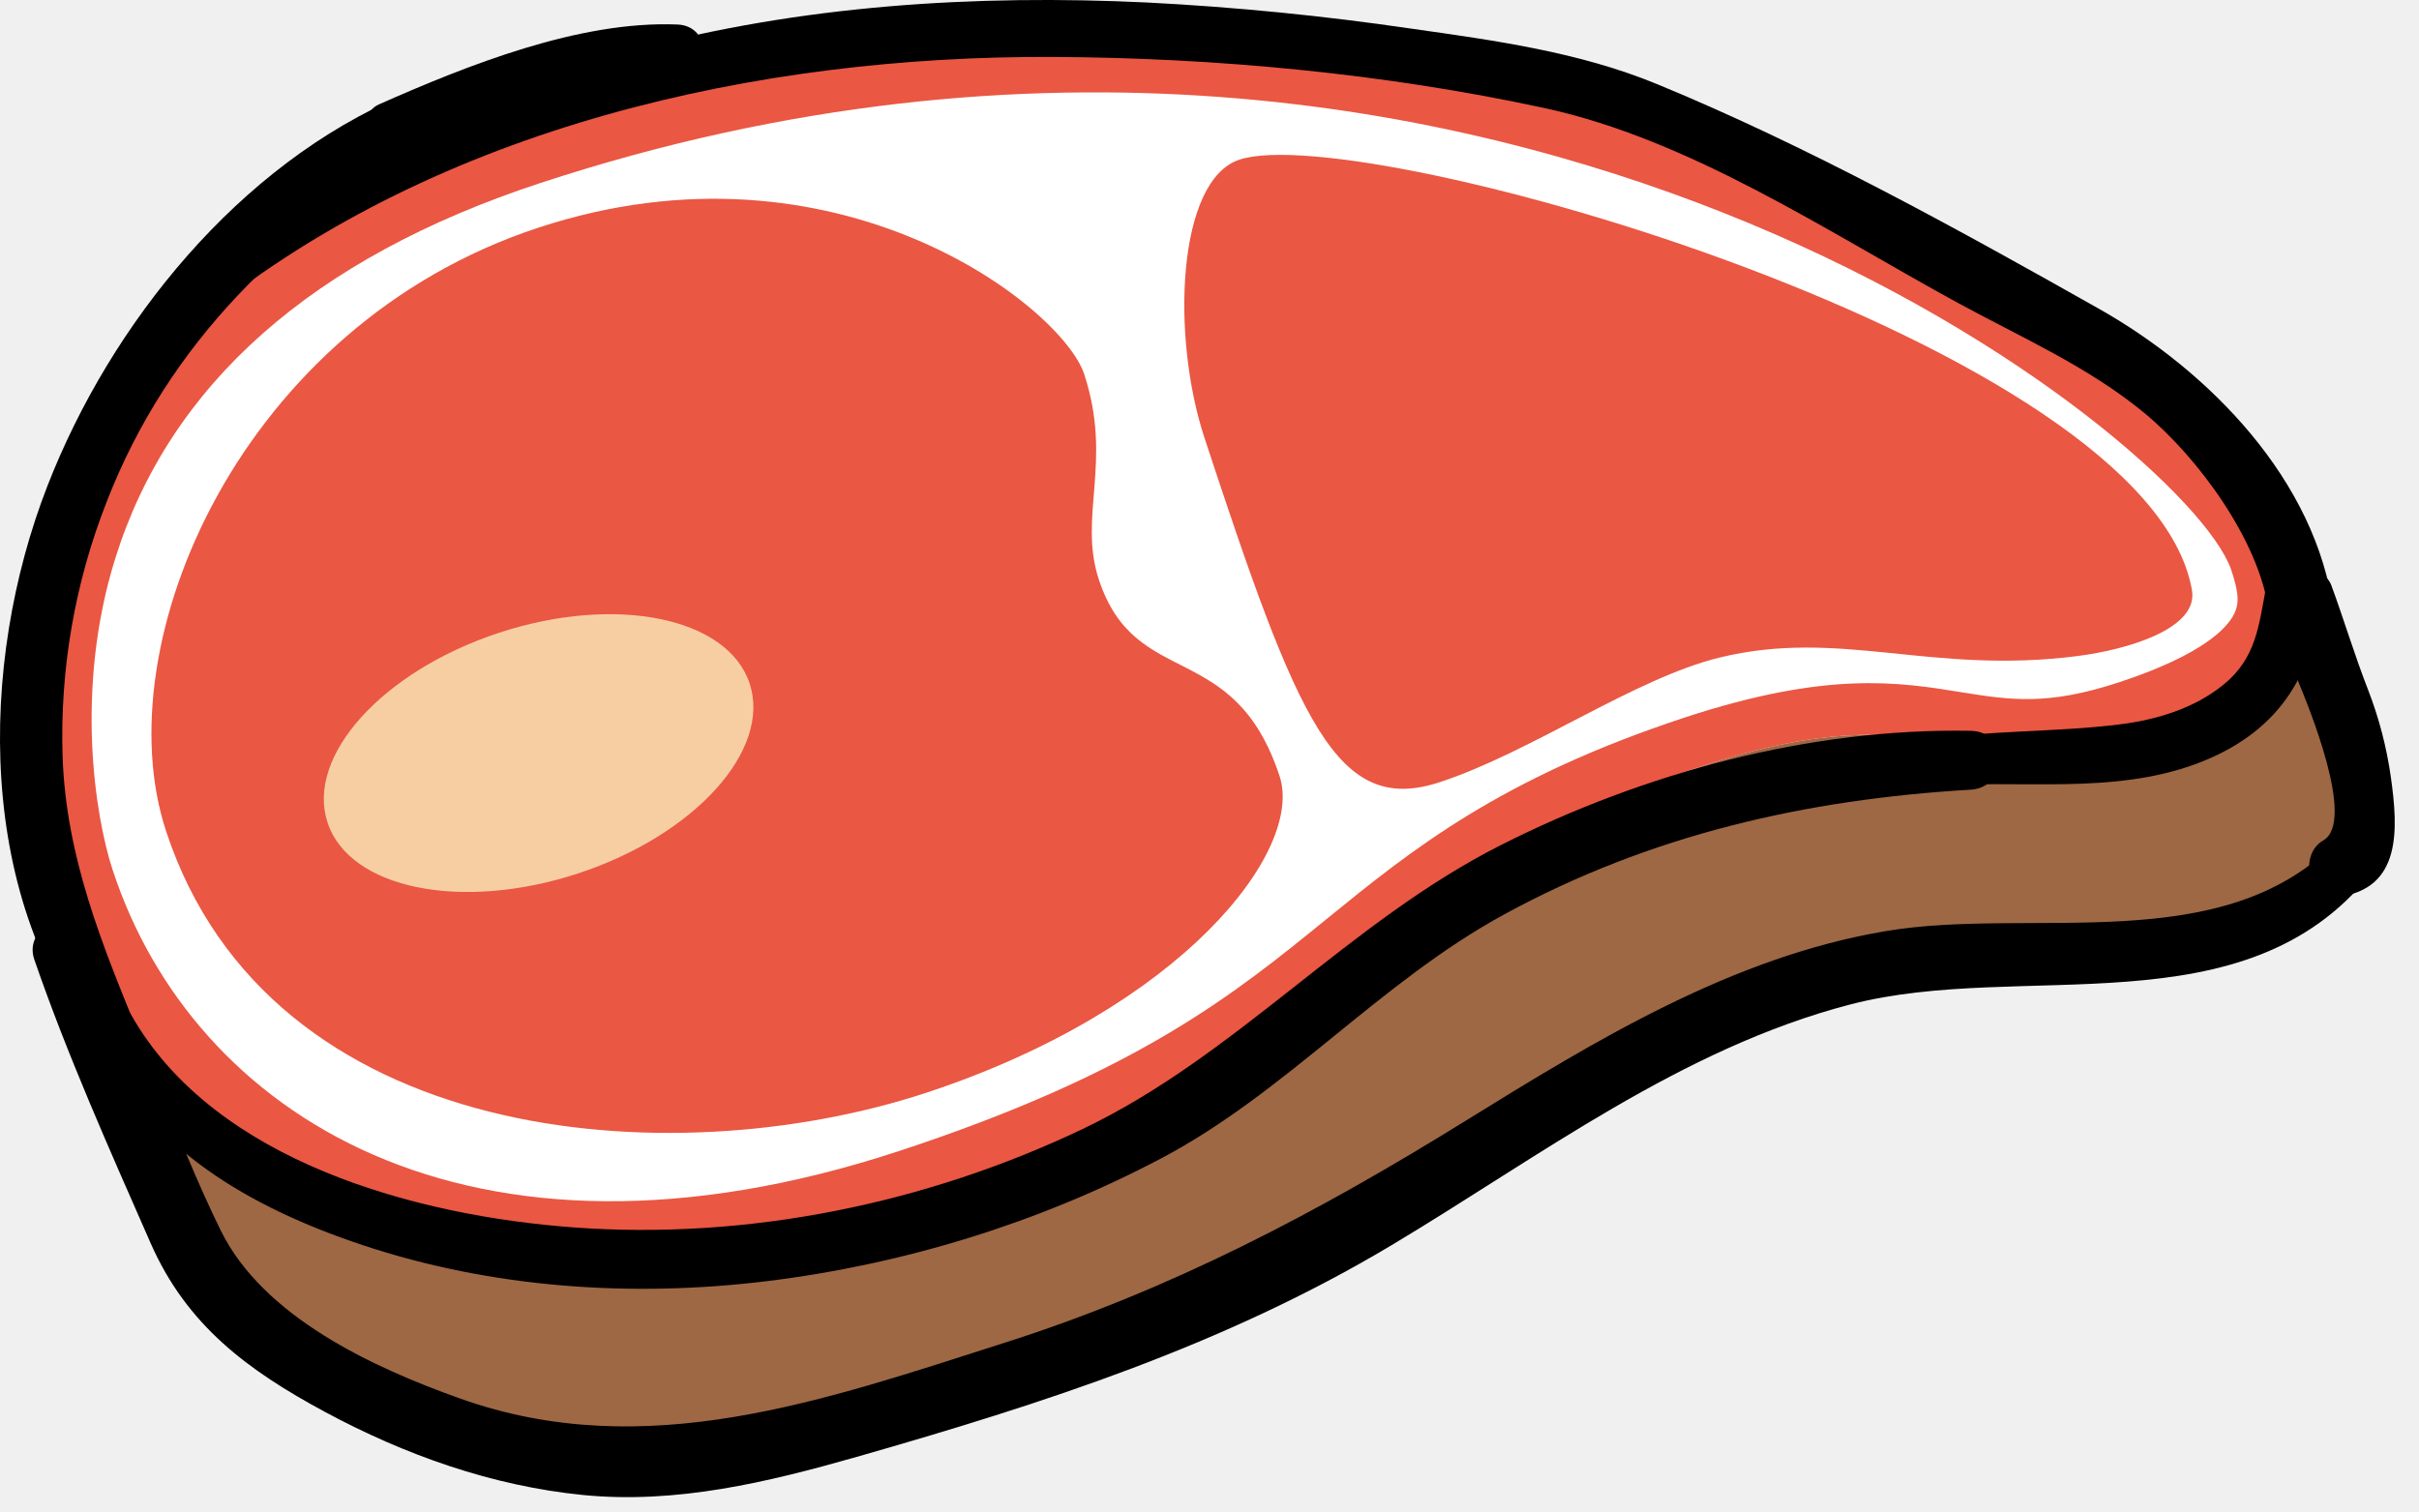
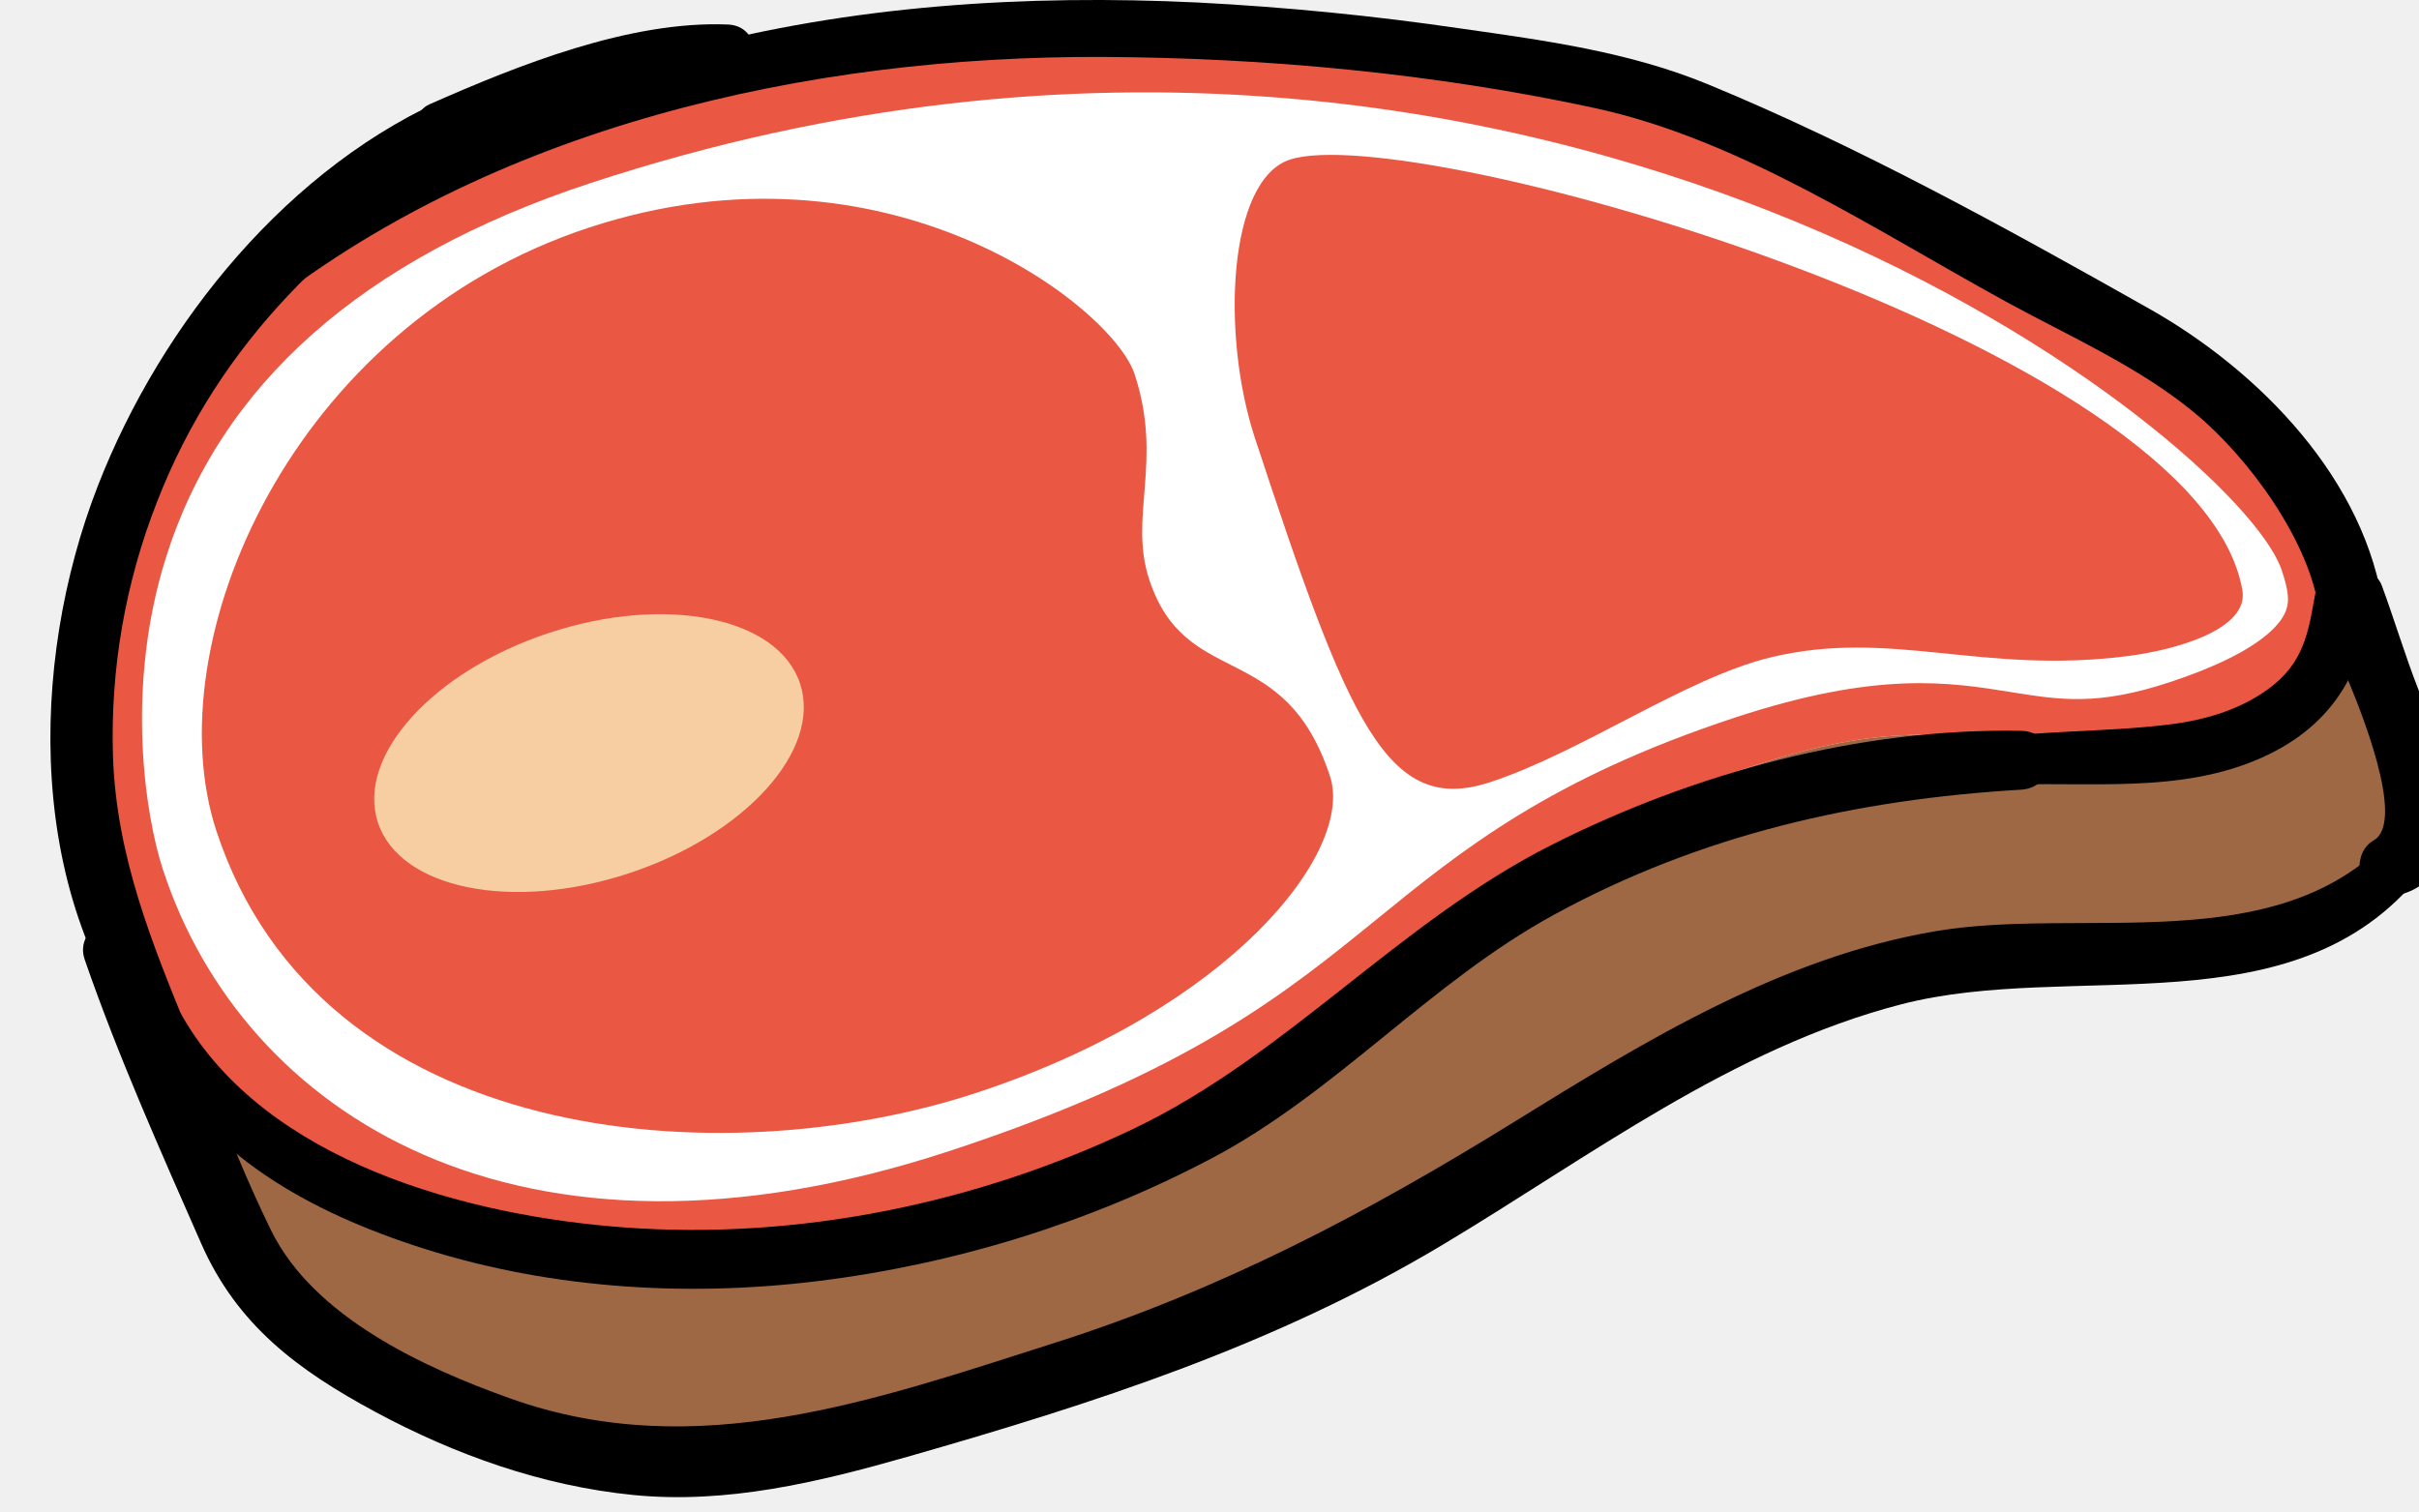
- <svg xmlns="http://www.w3.org/2000/svg" viewBox="0 0 48 30" fill="none">
+ <svg xmlns="http://www.w3.org/2000/svg" viewBox="-1 0 48 30" fill="none">
  <path d="M45.247 10.999l1.382 4.203c.274.836.707 2.336-2.883 3.517-3.587 1.18-3.787-.892-8.606.691-7.433 2.444-6.277 5.541-15.6 8.607-9.324 3.068-15.205-1.09-16.89-6.217l-1.382-4.203c1.685 5.126 7.568 9.287 16.892 6.22 9.325-3.065 8.167-6.162 15.6-8.606 4.816-1.585 5.017.485 8.604-.695 3.59-1.181 3.157-2.683 2.883-3.517z" fill="#9E6844" />
  <path d="M17.998 23.331C9.08 26.264 3.413 22.486 1.753 17.44c-.14-.419-3.242-10.325 8.801-14.286 18.926-6.225 33.241 5.07 34.207 8.004.239.73.604 1.834-2.555 2.873-1.544.508-2.386.372-3.36.214-1.192-.193-2.543-.411-5.246.479-3.597 1.183-5.225 2.508-6.95 3.911-1.877 1.53-3.815 3.107-8.651 4.697z" fill="#fff" />
  <path d="M10.396 2.666C-1.02 6.421.616 15.616 1.268 17.597c1.685 5.126 7.568 9.287 16.892 6.22 9.325-3.065 8.167-6.162 15.6-8.606 4.817-1.585 5.017.485 8.604-.695 3.591-1.181 3.159-2.681 2.883-3.517-1.083-3.294-15.874-14.574-34.851-8.333zm33.88 8.651c.131.398.171.633.058.863-.13.272-.607.81-2.29 1.363-1.425.47-2.172.348-3.118.197-1.251-.203-2.666-.428-5.487.498-3.683 1.213-5.429 2.63-7.112 4-1.84 1.495-3.742 3.047-8.487 4.607-8.583 2.822-14.022-.763-15.601-5.568l-.002-.004c-.357-1.087-.751-3.616.046-6.176 1.076-3.463 3.912-5.975 8.431-7.462 9.92-3.262 18.225-1.49 23.442.572 5.714 2.257 9.394 5.546 10.052 6.944.03.06.05.114.068.166z" fill="#EA5743" />
  <path d="M3.295 16.495C2.067 12.761 4.778 6.46 10.685 4.518c5.91-1.944 10.39 1.573 10.829 2.909.571 1.74-.124 2.82.29 4.075.727 2.213 2.681 1.151 3.587 3.904.488 1.485-1.95 4.618-7.022 6.286-5.072 1.666-13.016 1.054-15.074-5.197zM23.9 8.69c-.666-2.024-.544-5.113.695-5.522 2.443-.803 18.055 3.67 18.9 8.545.134.77-1.293 1.182-2.264 1.307-2.923.377-4.709-.552-7.106.03-1.688.412-3.734 1.875-5.555 2.474-2.05.676-2.814-1.195-4.67-6.834z" fill="#EA5743" />
  <path d="M11.473 17.335c2.313-.761 3.837-2.447 3.403-3.766-.433-1.318-2.66-1.77-4.974-1.01-2.313.761-3.837 2.447-3.403 3.766.434 1.318 2.66 1.77 4.974 1.01z" fill="#F7CEA2" />
  <path d="M1.901 20.565c.956 2.218 3.087 3.411 5.288 4.145 2.568.857 5.35 1.046 8.027.718 2.72-.334 5.4-1.157 7.827-2.438 2.477-1.307 4.33-3.493 6.802-4.84 2.903-1.583 5.986-2.284 9.263-2.477.745-.045.758-1.155 0-1.168-3.192-.06-6.49.834-9.323 2.266-3.03 1.531-5.246 4.178-8.3 5.636-3.112 1.484-6.645 2.206-10.09 1.955-3.107-.226-7.13-1.297-8.787-4.21-.267-.473-.91-.058-.707.413z" fill="#000" />
  <path d="M38.308 15.605c1.746-.14 3.603.178 5.28-.448 1.562-.583 2.344-1.71 2.456-3.351.043-.612-.969-.759-1.08-.147-.142.763-.198 1.407-.846 1.932-.584.474-1.335.698-2.07.788-1.288.16-2.58.104-3.863.32-.506.088-.392.949.123.906zM2.762 20.546c-.743-1.813-1.452-3.54-1.52-5.532a12.71 12.71 0 01.872-5.048c1.233-3.18 3.567-5.408 6.46-7.091.654-.38.078-1.263-.576-.987-3.253 1.375-5.8 4.528-7.056 7.754-1.379 3.54-1.435 8.265 1.127 11.309.255.307.852-.023.693-.405z" fill="#000" />
  <path d="M4.073 6.263C8.723 2.51 15.039 1.104 20.888 1.13c3.244.016 6.582.329 9.756 1.014 2.89.625 5.6 2.444 8.17 3.848 1.26.689 2.626 1.285 3.74 2.208 1.056.873 2.282 2.537 2.465 3.937.106.809 1.394.82 1.286 0-.342-2.607-2.471-4.777-4.665-6.014-2.818-1.59-5.757-3.216-8.75-4.45-1.563-.645-3.23-.869-4.895-1.106A55.762 55.762 0 0022.77.05c-3.41-.164-6.885.054-10.19.944a25.91 25.91 0 00-4.69 1.751c-1.625.802-2.953 1.842-4.308 3.024-.34.3.15.77.49.494z" fill="#000" />
  <path d="M7.913 2.998a39.53 39.53 0 012.81-.845c.94-.244 1.953-.319 2.866-.634.558-.193.467-1.005-.14-1.032-1.951-.083-4.17.807-5.926 1.583-.525.233-.153 1.112.39.928zM45.602 11.447c-.573.612-.31 1.332-.013 2.044.2.483 1.172 2.813.51 3.19-.483.273-.311 1.196.303 1.117 1.255-.158 1.185-1.345 1.04-2.37a7.815 7.815 0 00-.452-1.736c-.27-.691-.476-1.386-.73-2.076-.098-.26-.441-.401-.658-.17z" fill="#000" />
  <path d="M46.376 16.688c-2.268 2.348-6.056 1.303-8.956 1.792-3.05.513-5.76 2.168-8.35 3.772-2.932 1.817-5.838 3.348-9.14 4.4-3.547 1.13-7.12 2.417-10.799 1.106-1.73-.616-3.907-1.62-4.751-3.336-.938-1.911-1.577-3.963-2.523-5.873-.32-.646-1.415-.195-1.176.497.658 1.905 1.498 3.784 2.309 5.63.714 1.625 1.923 2.52 3.458 3.347 1.588.855 3.314 1.469 5.118 1.649 1.857.183 3.664-.252 5.436-.757 3.701-1.058 7.286-2.213 10.609-4.2 2.932-1.754 5.75-3.907 9.108-4.78 3.414-.886 7.815.541 10.317-2.585.367-.46-.231-1.106-.66-.662z" fill="#000" />
</svg>
